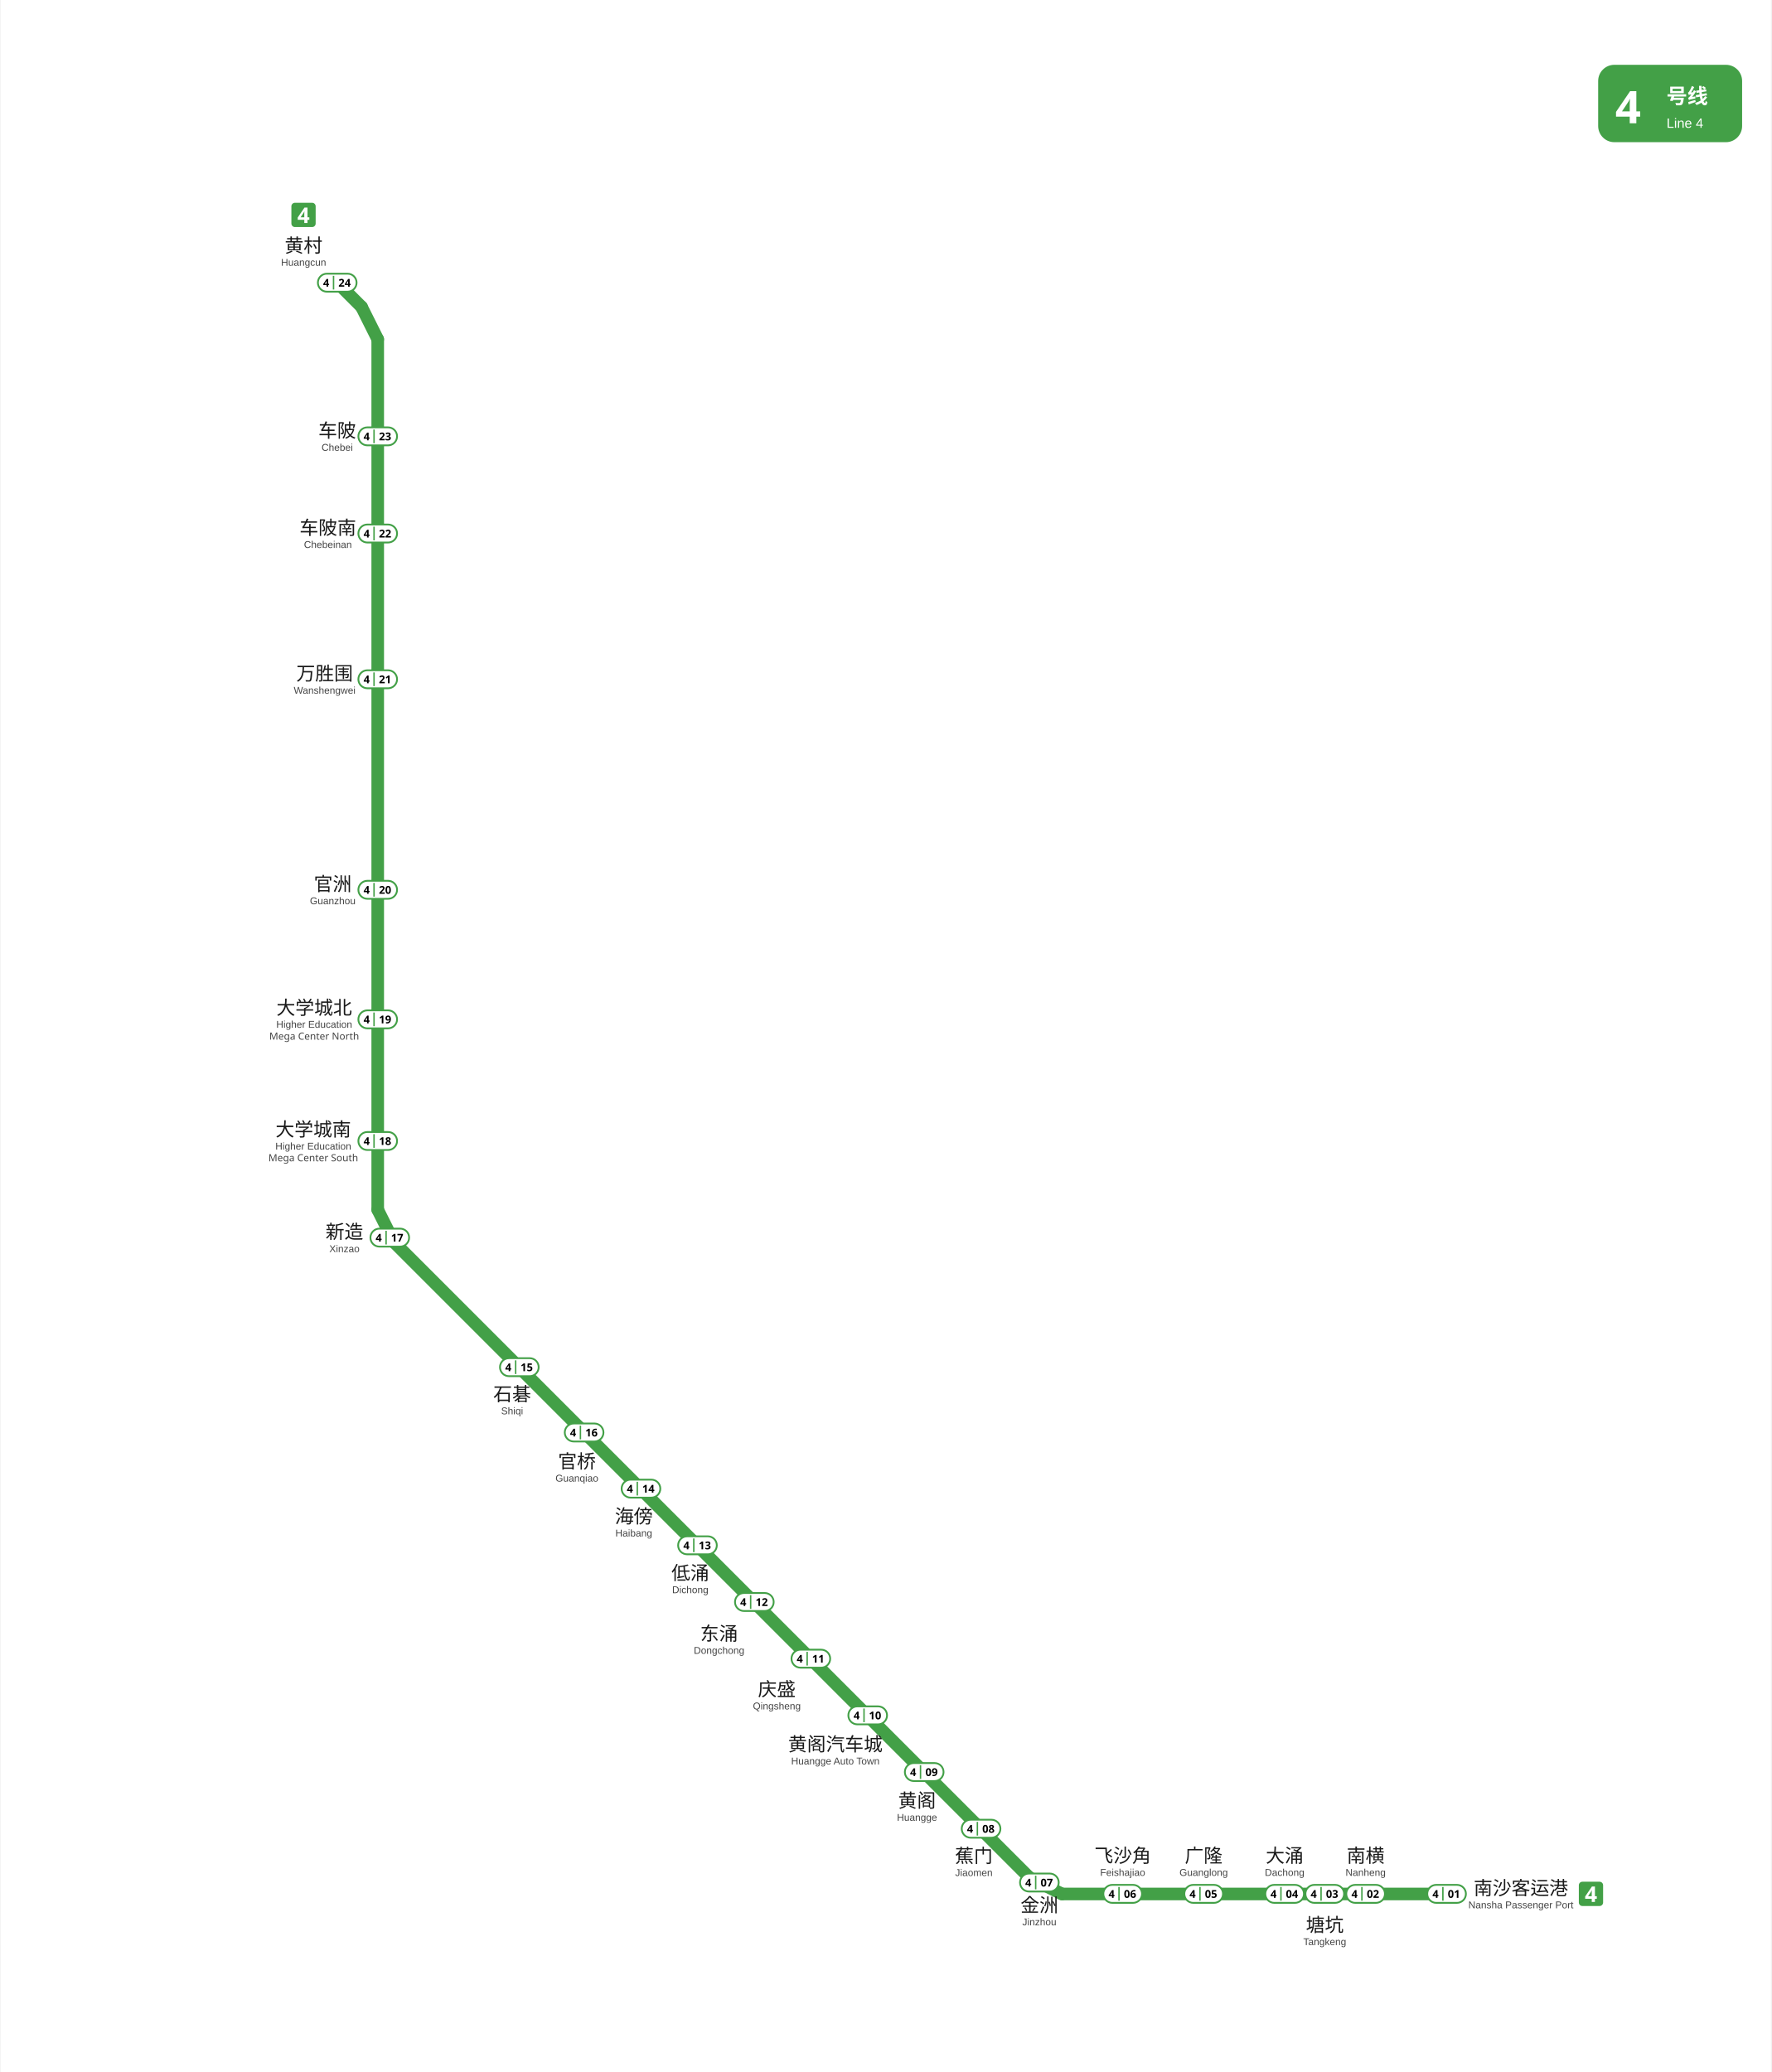
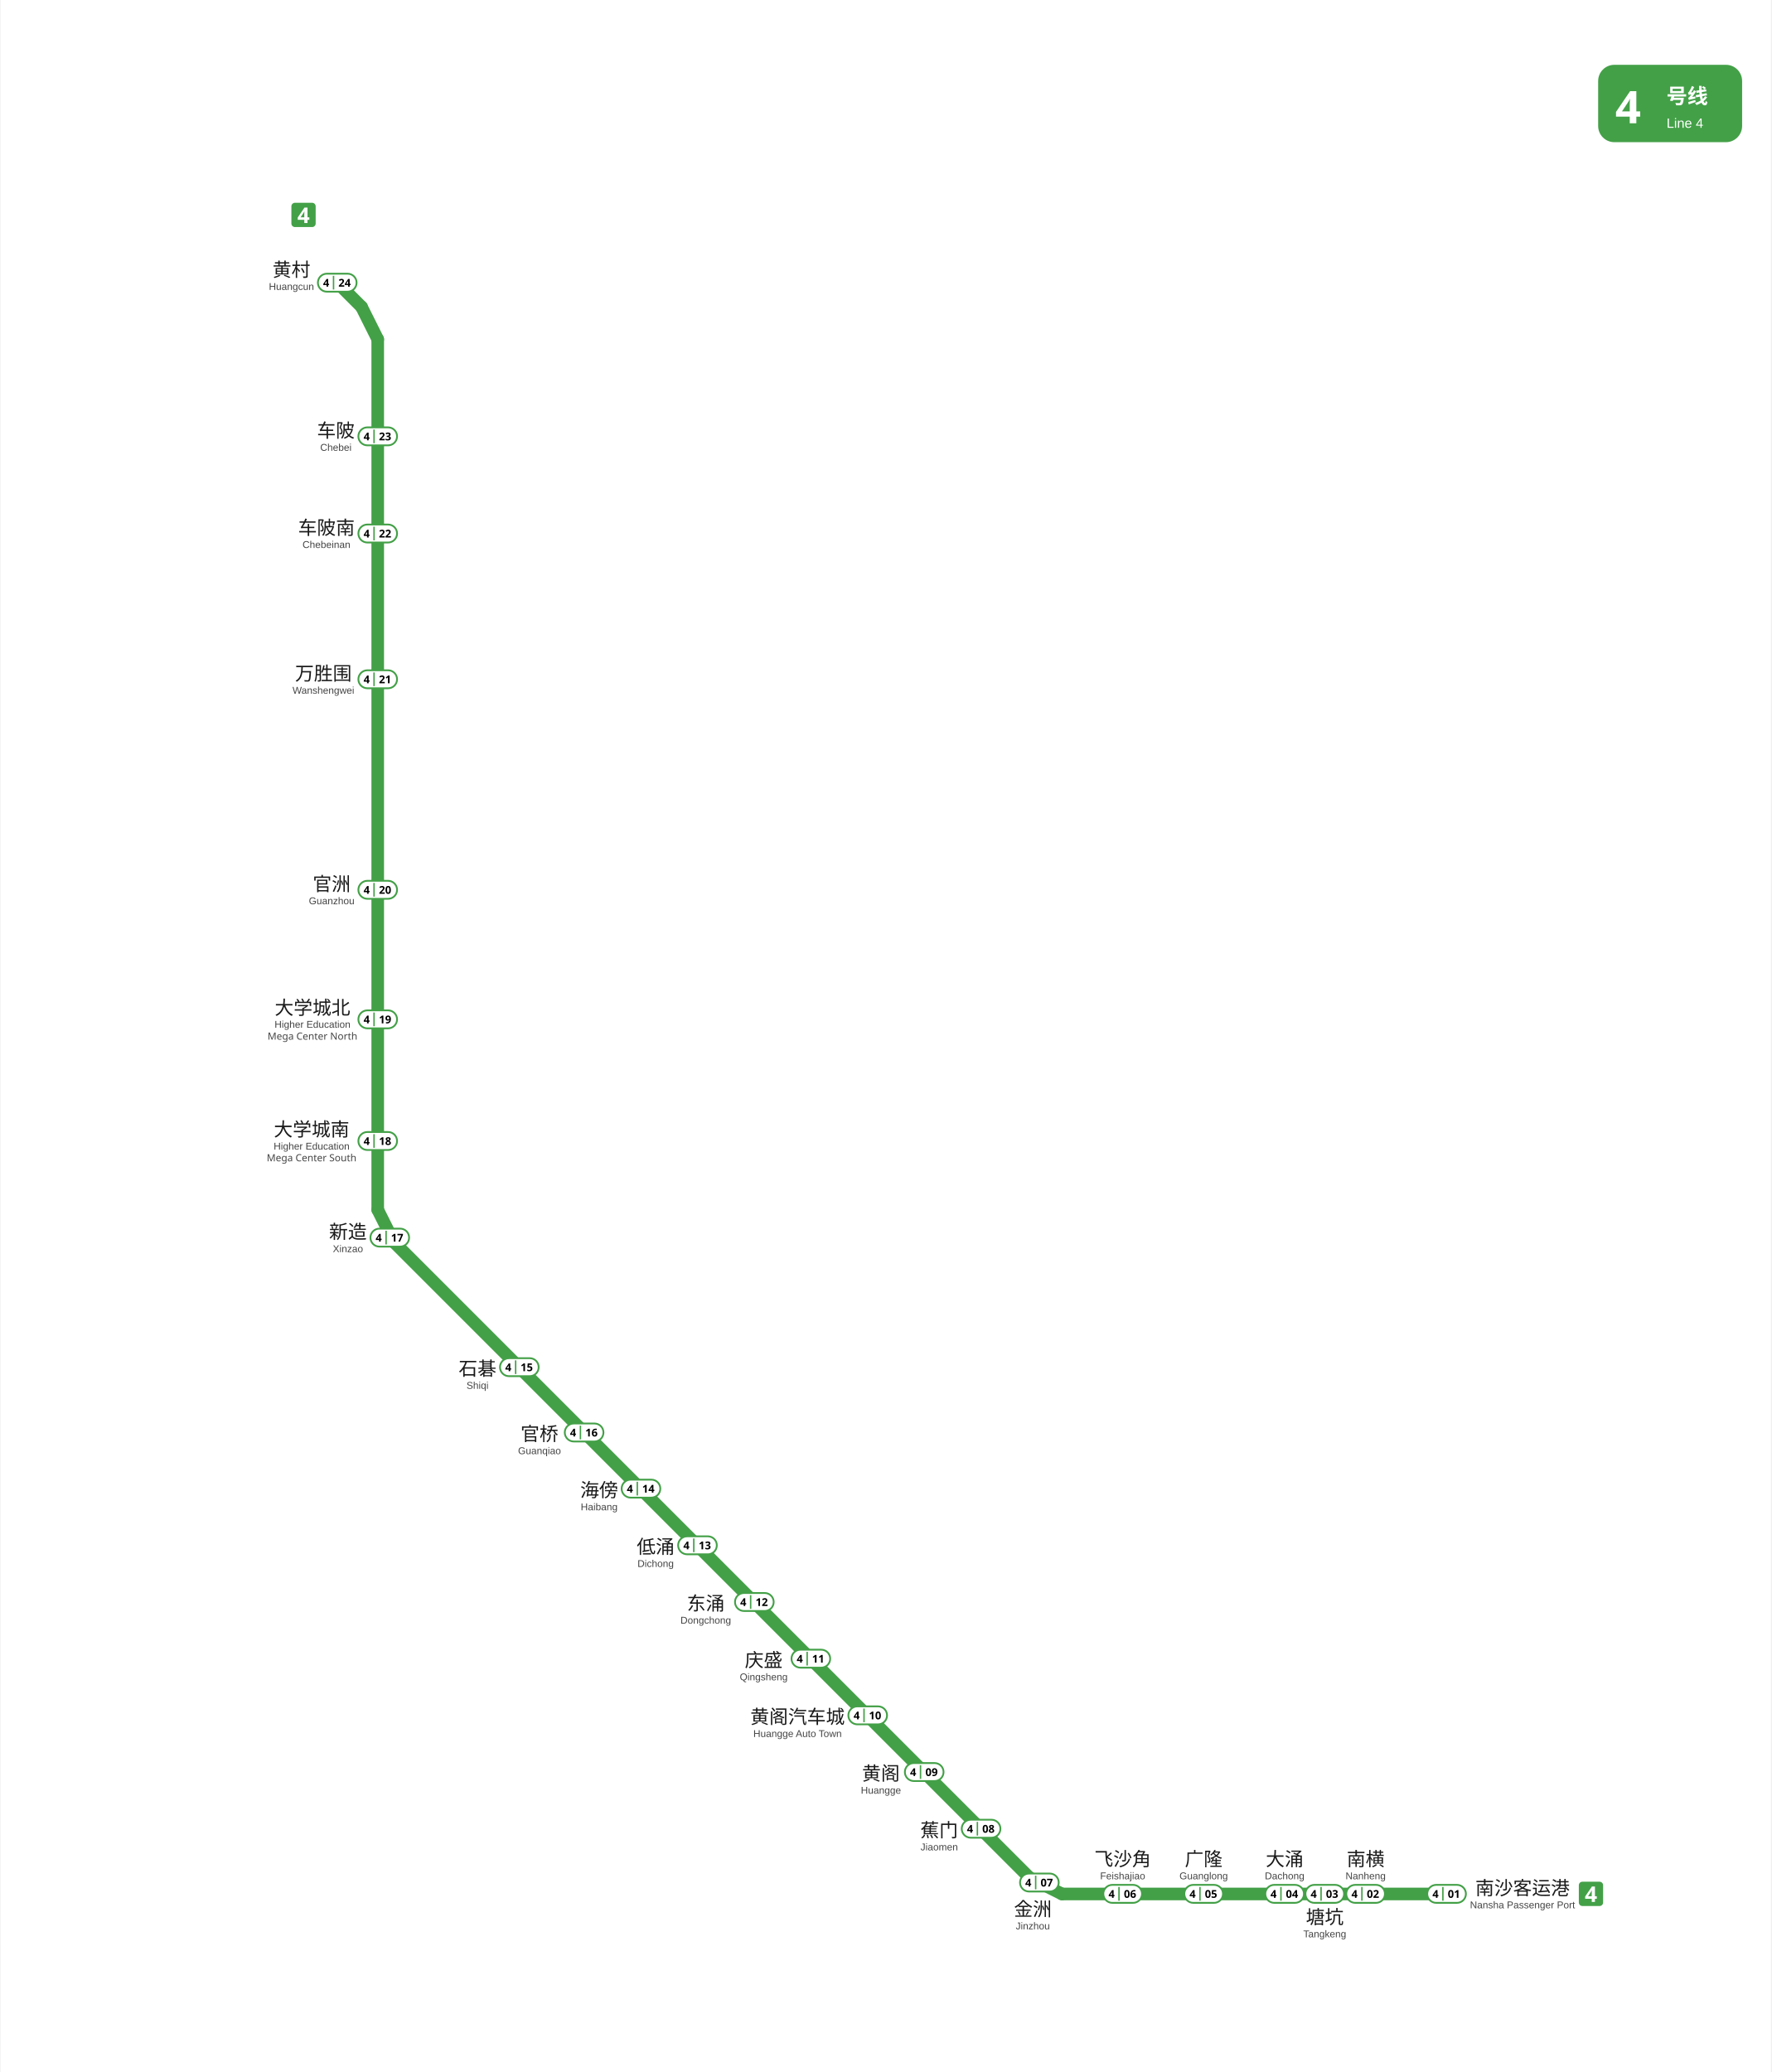
<svg xmlns="http://www.w3.org/2000/svg" viewBox="1774.9 767.7 983.8 1151.5" data-pins="万胜围,东涌,低涌,南横,南沙客运港,塘坑,大学城北,大学城南,大涌,官桥,官洲,广隆,庆盛,新造,海傍,石碁,蕉门,车陂,车陂南,金洲,飞沙角,黄村,黄阁,黄阁汽车城" width="984" height="1151">
  <rect x="1774.917" y="767.717" width="983.828" height="1151.483" fill="#ffffff" />
  <g id="走廊">
    <line x1="1984.50" y1="956.25" x2="1984.50" y2="1440.00" style="fill:none;stroke:#43A047;stroke-width:7;stroke-linecap:round" />
    <line x1="1993.50" y1="1458.00" x2="2346.75" y2="1811.25" style="fill:none;stroke:#43A047;stroke-width:7;stroke-linecap:round" />
    <line x1="2364.75" y1="1820.25" x2="2578.50" y2="1820.25" style="fill:none;stroke:#43A047;stroke-width:7;stroke-linecap:round" />
    <line x1="1962.00" y1="924.75" x2="1975.50" y2="938.25" style="fill:none;stroke:#43A047;stroke-width:7;stroke-linecap:round" />
    <line x1="1984.50" y1="1440.00" x2="1993.50" y2="1458.00" style="fill:none;stroke:#43A047;stroke-width:7;stroke-linecap:round" />
    <line x1="2364.75" y1="1820.25" x2="2346.75" y2="1811.25" style="fill:none;stroke:#43A047;stroke-width:7;stroke-linecap:round" />
    <line x1="1984.50" y1="956.25" x2="1975.50" y2="938.25" style="fill:none;stroke:#43A047;stroke-width:7;stroke-linecap:round" />
  </g>
  <g id="线路徽标">
    <g data-badge="header" transform="translate(2662.74 803.717)" data-ink="#FFFFFF" data-box="2662.7,803.7,2742.7,846.7" data-chip="2662.7,803.7,2742.7,846.7">
      <rect x="0" y="0" width="80.0" height="43.0" rx="9.0" fill="#43A047" />
      <text x="9.5" y="32.5" font-family="'Microsoft YaHei', sans-serif" font-size="25" font-weight="bold" fill="#FFFFFF">4</text>
      <text x="38.0" y="21.5" font-family="'Microsoft YaHei', sans-serif" font-size="11.5" font-weight="600" fill="#FFFFFF">号线</text>
      <text x="38.0" y="35.0" font-family="Arial, sans-serif" font-size="7.5" fill="#FFFFFF">Line 4</text>
    </g>
    <g data-badge="chip" transform="translate(1936.52 880.394)" data-box="1936.5,880.4,1950.0,893.9">
      <path d="M11.54 13.49h-9.59c-1.07 0 -1.95 -0.88 -1.95 -1.95v-9.59c0 -1.07 0.88 -1.95 1.95 -1.95h9.59c1.07 0 1.95 0.88 1.95 1.95v9.59C13.49 12.61 12.61 13.49 11.54 13.49z" fill="#43A047" />
      <path d="M9.97 9.46h-1.03v1.78h-1.76v-1.78h-3.66v-1.26l3.76 -5.53h1.67v5.39h1.03V9.46zM7.17 8.06v-1.45c0 -0.18 0 -0.41 0.01 -0.67c0.01 -0.26 0.02 -0.51 0.03 -0.74c0.01 -0.23 0.02 -0.38 0.03 -0.45h-0.05c-0.07 0.16 -0.15 0.32 -0.23 0.47c-0.08 0.15 -0.18 0.31 -0.28 0.47l-1.57 2.38H7.17z" fill="#FFFFFF" />
    </g>
    <g data-badge="chip" transform="translate(2652 1813.46)" data-box="2652.0,1813.5,2665.5,1826.9">
      <path d="M11.54 13.49h-9.59c-1.07 0 -1.95 -0.88 -1.95 -1.95v-9.59c0 -1.07 0.88 -1.95 1.95 -1.95h9.59c1.07 0 1.95 0.88 1.95 1.95v9.59C13.49 12.61 12.61 13.49 11.54 13.49z" fill="#43A047" />
      <path d="M9.97 9.46h-1.03v1.78h-1.76v-1.78h-3.66v-1.26l3.76 -5.53h1.67v5.39h1.03V9.46zM7.17 8.06v-1.45c0 -0.18 0 -0.41 0.01 -0.67c0.01 -0.26 0.02 -0.51 0.03 -0.74c0.01 -0.23 0.02 -0.38 0.03 -0.45h-0.05c-0.07 0.16 -0.15 0.32 -0.23 0.47c-0.08 0.15 -0.18 0.31 -0.28 0.47l-1.57 2.38H7.17z" fill="#FFFFFF" />
    </g>
  </g>
  <g id="站名标注" font-family="'Microsoft YaHei', 'PingFang SC', sans-serif">
-     <text x="1943.30" y="907.90" text-anchor="middle" font-size="10.5" font-weight="500" fill="#1a1a1a">黄村</text>
-     <text x="1943.30" y="915.40" text-anchor="middle" font-size="5.5" font-family="Arial, sans-serif" fill="#444444">Huangcun</text>
-     <text x="1962.00" y="1010.73" text-anchor="middle" font-size="10.5" font-weight="500" fill="#1a1a1a">车陂</text>
-     <text x="1962.00" y="1018.23" text-anchor="middle" font-size="5.5" font-family="Arial, sans-serif" fill="#444444">Chebei</text>
-     <text x="1956.80" y="1064.73" text-anchor="middle" font-size="10.5" font-weight="500" fill="#1a1a1a">车陂南</text>
-     <text x="1956.80" y="1072.23" text-anchor="middle" font-size="5.5" font-family="Arial, sans-serif" fill="#444444">Chebeinan</text>
-     <text x="1955.00" y="1145.73" text-anchor="middle" font-size="10.5" font-weight="500" fill="#1a1a1a">万胜围</text>
-     <text x="1955.00" y="1153.23" text-anchor="middle" font-size="5.5" font-family="Arial, sans-serif" fill="#444444">Wanshengwei</text>
-     <text x="1959.50" y="1262.73" text-anchor="middle" font-size="10.5" font-weight="500" fill="#1a1a1a">官洲</text>
-     <text x="1959.50" y="1270.23" text-anchor="middle" font-size="5.5" font-family="Arial, sans-serif" fill="#444444">Guanzhou</text>
-     <text x="1949.20" y="1331.48" text-anchor="middle" font-size="10.5" font-weight="500" fill="#1a1a1a">大学城北</text>
-     <text x="1949.20" y="1338.88" text-anchor="middle" font-size="5.5" font-family="Arial, sans-serif" fill="#444444">Higher Education</text>
-     <text x="1949.20" y="1345.48" text-anchor="middle" font-size="5.5" fill="#444444">Mega Center North</text>
-     <text x="1948.70" y="1399.08" text-anchor="middle" font-size="10.5" font-weight="500" fill="#1a1a1a">大学城南</text>
-     <text x="1948.70" y="1406.58" text-anchor="middle" font-size="5.5" font-family="Arial, sans-serif" fill="#444444">Higher Education</text>
-     <text x="1948.70" y="1413.08" text-anchor="middle" font-size="5.5" fill="#444444">Mega Center South</text>
-     <text x="1966.00" y="1455.98" text-anchor="middle" font-size="10.5" font-weight="500" fill="#1a1a1a">新造</text>
-     <text x="1966.00" y="1463.58" text-anchor="middle" font-size="5.5" font-family="Arial, sans-serif" fill="#444444">Xinzao</text>
-     <text x="2059.20" y="1546.20" text-anchor="middle" font-size="10.5" font-weight="500" fill="#1a1a1a">石碁</text>
-     <text x="2059.20" y="1553.70" text-anchor="middle" font-size="5.5" font-family="Arial, sans-serif" fill="#444444">Shiqi</text>
-     <text x="2095.20" y="1583.60" text-anchor="middle" font-size="10.5" font-weight="500" fill="#1a1a1a">官桥</text>
-     <text x="2095.20" y="1591.10" text-anchor="middle" font-size="5.5" font-family="Arial, sans-serif" fill="#444444">Guanqiao</text>
-     <text x="2126.80" y="1614.10" text-anchor="middle" font-size="10.5" font-weight="500" fill="#1a1a1a">海傍</text>
-     <text x="2126.80" y="1621.60" text-anchor="middle" font-size="5.5" font-family="Arial, sans-serif" fill="#444444">Haibang</text>
-     <text x="2158.20" y="1645.60" text-anchor="middle" font-size="10.5" font-weight="500" fill="#1a1a1a">低涌</text>
-     <text x="2158.20" y="1653.10" text-anchor="middle" font-size="5.5" font-family="Arial, sans-serif" fill="#444444">Dichong</text>
-     <text x="2174.20" y="1679.30" text-anchor="middle" font-size="10.5" font-weight="500" fill="#1a1a1a">东涌</text>
-     <text x="2174.20" y="1686.80" text-anchor="middle" font-size="5.5" font-family="Arial, sans-serif" fill="#444444">Dongchong</text>
-     <text x="2206.30" y="1710.20" text-anchor="middle" font-size="10.5" font-weight="500" fill="#1a1a1a">庆盛</text>
-     <text x="2206.30" y="1717.70" text-anchor="middle" font-size="5.5" font-family="Arial, sans-serif" fill="#444444">Qingsheng</text>
-     <text x="2238.82" y="1740.78" text-anchor="middle" font-size="10.5" font-weight="500" fill="#1a1a1a">黄阁汽车城</text>
-     <text x="2238.82" y="1748.28" text-anchor="middle" font-size="5.5" font-family="Arial, sans-serif" fill="#444444">Huangge Auto Town</text>
-     <text x="2284.20" y="1772.10" text-anchor="middle" font-size="10.5" font-weight="500" fill="#1a1a1a">黄阁</text>
-     <text x="2284.20" y="1779.60" text-anchor="middle" font-size="5.5" font-family="Arial, sans-serif" fill="#444444">Huangge</text>
-     <text x="2315.80" y="1802.80" text-anchor="middle" font-size="10.5" font-weight="500" fill="#1a1a1a">蕉门</text>
-     <text x="2315.80" y="1810.30" text-anchor="middle" font-size="5.5" font-family="Arial, sans-serif" fill="#444444">Jiaomen</text>
-     <text x="2398.50" y="1802.70" text-anchor="middle" font-size="10.5" font-weight="500" fill="#1a1a1a">飞沙角</text>
-     <text x="2398.50" y="1810.20" text-anchor="middle" font-size="5.5" font-family="Arial, sans-serif" fill="#444444">Feishajiao</text>
-     <text x="2443.50" y="1802.70" text-anchor="middle" font-size="10.5" font-weight="500" fill="#1a1a1a">广隆</text>
-     <text x="2443.50" y="1810.20" text-anchor="middle" font-size="5.5" font-family="Arial, sans-serif" fill="#444444">Guanglong</text>
-     <text x="2488.50" y="1802.70" text-anchor="middle" font-size="10.5" font-weight="500" fill="#1a1a1a">大涌</text>
-     <text x="2488.50" y="1810.20" text-anchor="middle" font-size="5.5" font-family="Arial, sans-serif" fill="#444444">Dachong</text>
-     <text x="2510.80" y="1841.20" text-anchor="middle" font-size="10.5" font-weight="500" fill="#1a1a1a">塘坑</text>
-     <text x="2510.80" y="1848.70" text-anchor="middle" font-size="5.5" font-family="Arial, sans-serif" fill="#444444">Tangkeng</text>
-     <text x="2533.50" y="1802.70" text-anchor="middle" font-size="10.5" font-weight="500" fill="#1a1a1a">南横</text>
-     <text x="2533.50" y="1810.20" text-anchor="middle" font-size="5.5" font-family="Arial, sans-serif" fill="#444444">Nanheng</text>
-     <text x="2619.80" y="1820.73" text-anchor="middle" font-size="10.5" font-weight="500" fill="#1a1a1a">南沙客运港</text>
-     <text x="2619.80" y="1828.23" text-anchor="middle" font-size="5.5" font-family="Arial, sans-serif" fill="#444444">Nansha Passenger Port</text>
-     <text x="2352.20" y="1830.20" text-anchor="middle" font-size="10.5" font-weight="500" fill="#1a1a1a">金洲</text>
-     <text x="2352.20" y="1837.70" text-anchor="middle" font-size="5.5" font-family="Arial, sans-serif" fill="#444444">Jinzhou</text>
+     <text x="1936.55" y="921.33" text-anchor="middle" font-size="10.5" font-weight="500" fill="#1a1a1a">黄村</text>
+     <text x="1936.55" y="928.83" text-anchor="middle" font-size="5.5" font-family="Arial, sans-serif" fill="#444444">Huangcun</text>
+     <text x="1961.25" y="1010.73" text-anchor="middle" font-size="10.5" font-weight="500" fill="#1a1a1a">车陂</text>
+     <text x="1961.25" y="1018.23" text-anchor="middle" font-size="5.5" font-family="Arial, sans-serif" fill="#444444">Chebei</text>
+     <text x="1956.00" y="1064.73" text-anchor="middle" font-size="10.5" font-weight="500" fill="#1a1a1a">车陂南</text>
+     <text x="1956.00" y="1072.23" text-anchor="middle" font-size="5.5" font-family="Arial, sans-serif" fill="#444444">Chebeinan</text>
+     <text x="1954.30" y="1145.73" text-anchor="middle" font-size="10.5" font-weight="500" fill="#1a1a1a">万胜围</text>
+     <text x="1954.30" y="1153.23" text-anchor="middle" font-size="5.5" font-family="Arial, sans-serif" fill="#444444">Wanshengwei</text>
+     <text x="1958.90" y="1262.73" text-anchor="middle" font-size="10.5" font-weight="500" fill="#1a1a1a">官洲</text>
+     <text x="1958.90" y="1270.23" text-anchor="middle" font-size="5.5" font-family="Arial, sans-serif" fill="#444444">Guanzhou</text>
+     <text x="1948.25" y="1331.48" text-anchor="middle" font-size="10.5" font-weight="500" fill="#1a1a1a">大学城北</text>
+     <text x="1948.25" y="1338.88" text-anchor="middle" font-size="5.5" font-family="Arial, sans-serif" fill="#444444">Higher Education</text>
+     <text x="1948.25" y="1345.48" text-anchor="middle" font-size="5.5" fill="#444444">Mega Center North</text>
+     <text x="1947.75" y="1399.08" text-anchor="middle" font-size="10.5" font-weight="500" fill="#1a1a1a">大学城南</text>
+     <text x="1947.75" y="1406.58" text-anchor="middle" font-size="5.5" font-family="Arial, sans-serif" fill="#444444">Higher Education</text>
+     <text x="1947.75" y="1413.08" text-anchor="middle" font-size="5.5" fill="#444444">Mega Center South</text>
+     <text x="1967.95" y="1455.98" text-anchor="middle" font-size="10.5" font-weight="500" fill="#1a1a1a">新造</text>
+     <text x="1967.95" y="1463.58" text-anchor="middle" font-size="5.5" font-family="Arial, sans-serif" fill="#444444">Xinzao</text>
+     <text x="2039.95" y="1532.03" text-anchor="middle" font-size="10.5" font-weight="500" fill="#1a1a1a">石碁</text>
+     <text x="2039.95" y="1539.53" text-anchor="middle" font-size="5.5" font-family="Arial, sans-serif" fill="#444444">Shiqi</text>
+     <text x="2074.40" y="1568.33" text-anchor="middle" font-size="10.5" font-weight="500" fill="#1a1a1a">官桥</text>
+     <text x="2074.40" y="1575.83" text-anchor="middle" font-size="5.5" font-family="Arial, sans-serif" fill="#444444">Guanqiao</text>
+     <text x="2107.55" y="1599.53" text-anchor="middle" font-size="10.5" font-weight="500" fill="#1a1a1a">海傍</text>
+     <text x="2107.55" y="1607.03" text-anchor="middle" font-size="5.5" font-family="Arial, sans-serif" fill="#444444">Haibang</text>
+     <text x="2138.95" y="1631.03" text-anchor="middle" font-size="10.5" font-weight="500" fill="#1a1a1a">低涌</text>
+     <text x="2138.95" y="1638.53" text-anchor="middle" font-size="5.5" font-family="Arial, sans-serif" fill="#444444">Dichong</text>
+     <text x="2166.80" y="1662.53" text-anchor="middle" font-size="10.5" font-weight="500" fill="#1a1a1a">东涌</text>
+     <text x="2166.80" y="1670.03" text-anchor="middle" font-size="5.5" font-family="Arial, sans-serif" fill="#444444">Dongchong</text>
+     <text x="2199.00" y="1694.03" text-anchor="middle" font-size="10.5" font-weight="500" fill="#1a1a1a">庆盛</text>
+     <text x="2199.00" y="1701.53" text-anchor="middle" font-size="5.5" font-family="Arial, sans-serif" fill="#444444">Qingsheng</text>
+     <text x="2217.80" y="1725.53" text-anchor="middle" font-size="10.5" font-weight="500" fill="#1a1a1a">黄阁汽车城</text>
+     <text x="2217.80" y="1733.03" text-anchor="middle" font-size="5.5" font-family="Arial, sans-serif" fill="#444444">Huangge Auto Town</text>
+     <text x="2264.15" y="1757.03" text-anchor="middle" font-size="10.5" font-weight="500" fill="#1a1a1a">黄阁</text>
+     <text x="2264.15" y="1764.53" text-anchor="middle" font-size="5.5" font-family="Arial, sans-serif" fill="#444444">Huangge</text>
+     <text x="2296.55" y="1788.53" text-anchor="middle" font-size="10.5" font-weight="500" fill="#1a1a1a">蕉门</text>
+     <text x="2296.55" y="1796.03" text-anchor="middle" font-size="5.5" font-family="Arial, sans-serif" fill="#444444">Jiaomen</text>
+     <text x="2398.50" y="1804.60" text-anchor="middle" font-size="10.5" font-weight="500" fill="#1a1a1a">飞沙角</text>
+     <text x="2398.50" y="1812.10" text-anchor="middle" font-size="5.5" font-family="Arial, sans-serif" fill="#444444">Feishajiao</text>
+     <text x="2443.50" y="1804.60" text-anchor="middle" font-size="10.5" font-weight="500" fill="#1a1a1a">广隆</text>
+     <text x="2443.50" y="1812.10" text-anchor="middle" font-size="5.5" font-family="Arial, sans-serif" fill="#444444">Guanglong</text>
+     <text x="2488.50" y="1804.60" text-anchor="middle" font-size="10.5" font-weight="500" fill="#1a1a1a">大涌</text>
+     <text x="2488.50" y="1812.10" text-anchor="middle" font-size="5.5" font-family="Arial, sans-serif" fill="#444444">Dachong</text>
+     <text x="2510.80" y="1836.86" text-anchor="middle" font-size="10.5" font-weight="500" fill="#1a1a1a">塘坑</text>
+     <text x="2510.80" y="1844.36" text-anchor="middle" font-size="5.5" font-family="Arial, sans-serif" fill="#444444">Tangkeng</text>
+     <text x="2533.50" y="1804.60" text-anchor="middle" font-size="10.5" font-weight="500" fill="#1a1a1a">南横</text>
+     <text x="2533.50" y="1812.10" text-anchor="middle" font-size="5.5" font-family="Arial, sans-serif" fill="#444444">Nanheng</text>
+     <text x="2620.70" y="1820.73" text-anchor="middle" font-size="10.5" font-weight="500" fill="#1a1a1a">南沙客运港</text>
+     <text x="2620.70" y="1828.23" text-anchor="middle" font-size="5.5" font-family="Arial, sans-serif" fill="#444444">Nansha Passenger Port</text>
+     <text x="2348.56" y="1832.42" text-anchor="middle" font-size="10.5" font-weight="500" fill="#1a1a1a">金洲</text>
+     <text x="2348.56" y="1839.92" text-anchor="middle" font-size="5.5" font-family="Arial, sans-serif" fill="#444444">Jinzhou</text>
  </g>
  <g id="编号牌" font-family="'Microsoft YaHei', 'PingFang SC', sans-serif">
    <rect x="1951.25" y="919.80" width="21.50" height="10.00" rx="5.00" fill="#FFFFFF" stroke="#43A047" stroke-width="1.0" />
    <line x1="1959.95" y1="921.00" x2="1959.95" y2="928.60" stroke="#43A047" stroke-width="0.8" />
    <text x="1955.85" y="924.68" text-anchor="middle" dominant-baseline="central" font-size="6.0" font-weight="700" fill="#000000">4</text>
    <text x="1966.10" y="924.68" text-anchor="middle" dominant-baseline="central" font-size="6.0" font-weight="700" fill="#000000">24</text>
    <rect x="1973.75" y="1005.20" width="21.50" height="10.00" rx="5.00" fill="#FFFFFF" stroke="#43A047" stroke-width="1.0" />
    <line x1="1982.45" y1="1006.40" x2="1982.45" y2="1014.00" stroke="#43A047" stroke-width="0.8" />
    <text x="1978.35" y="1010.08" text-anchor="middle" dominant-baseline="central" font-size="6.0" font-weight="700" fill="#000000">4</text>
    <text x="1988.60" y="1010.08" text-anchor="middle" dominant-baseline="central" font-size="6.0" font-weight="700" fill="#000000">23</text>
    <rect x="1973.75" y="1059.20" width="21.50" height="10.00" rx="5.00" fill="#FFFFFF" stroke="#43A047" stroke-width="1.0" />
    <line x1="1982.45" y1="1060.40" x2="1982.45" y2="1068.00" stroke="#43A047" stroke-width="0.8" />
    <text x="1978.35" y="1064.08" text-anchor="middle" dominant-baseline="central" font-size="6.0" font-weight="700" fill="#000000">4</text>
    <text x="1988.60" y="1064.08" text-anchor="middle" dominant-baseline="central" font-size="6.0" font-weight="700" fill="#000000">22</text>
    <rect x="1973.75" y="1140.20" width="21.50" height="10.00" rx="5.00" fill="#FFFFFF" stroke="#43A047" stroke-width="1.0" />
    <line x1="1982.45" y1="1141.40" x2="1982.45" y2="1149.00" stroke="#43A047" stroke-width="0.8" />
    <text x="1978.35" y="1145.08" text-anchor="middle" dominant-baseline="central" font-size="6.0" font-weight="700" fill="#000000">4</text>
    <text x="1988.60" y="1145.08" text-anchor="middle" dominant-baseline="central" font-size="6.0" font-weight="700" fill="#000000">21</text>
    <rect x="1973.75" y="1257.20" width="21.50" height="10.00" rx="5.00" fill="#FFFFFF" stroke="#43A047" stroke-width="1.0" />
    <line x1="1982.45" y1="1258.40" x2="1982.45" y2="1266.00" stroke="#43A047" stroke-width="0.8" />
    <text x="1978.35" y="1262.08" text-anchor="middle" dominant-baseline="central" font-size="6.0" font-weight="700" fill="#000000">4</text>
    <text x="1988.60" y="1262.08" text-anchor="middle" dominant-baseline="central" font-size="6.0" font-weight="700" fill="#000000">20</text>
    <rect x="1973.75" y="1329.20" width="21.50" height="10.00" rx="5.00" fill="#FFFFFF" stroke="#43A047" stroke-width="1.0" />
    <line x1="1982.45" y1="1330.40" x2="1982.45" y2="1338.00" stroke="#43A047" stroke-width="0.8" />
    <text x="1978.35" y="1334.08" text-anchor="middle" dominant-baseline="central" font-size="6.0" font-weight="700" fill="#000000">4</text>
    <text x="1988.60" y="1334.08" text-anchor="middle" dominant-baseline="central" font-size="6.0" font-weight="700" fill="#000000">19</text>
    <rect x="1973.75" y="1396.80" width="21.50" height="10.00" rx="5.00" fill="#FFFFFF" stroke="#43A047" stroke-width="1.0" />
    <line x1="1982.45" y1="1398.00" x2="1982.45" y2="1405.60" stroke="#43A047" stroke-width="0.8" />
    <text x="1978.35" y="1401.68" text-anchor="middle" dominant-baseline="central" font-size="6.0" font-weight="700" fill="#000000">4</text>
    <text x="1988.60" y="1401.68" text-anchor="middle" dominant-baseline="central" font-size="6.0" font-weight="700" fill="#000000">18</text>
    <rect x="1980.45" y="1450.50" width="21.50" height="10.00" rx="5.00" fill="#FFFFFF" stroke="#43A047" stroke-width="1.0" />
    <line x1="1989.15" y1="1451.70" x2="1989.15" y2="1459.30" stroke="#43A047" stroke-width="0.8" />
    <text x="1985.05" y="1455.38" text-anchor="middle" dominant-baseline="central" font-size="6.0" font-weight="700" fill="#000000">4</text>
    <text x="1995.30" y="1455.38" text-anchor="middle" dominant-baseline="central" font-size="6.0" font-weight="700" fill="#000000">17</text>
    <rect x="2052.45" y="1522.50" width="21.50" height="10.00" rx="5.00" fill="#FFFFFF" stroke="#43A047" stroke-width="1.0" />
    <line x1="2061.15" y1="1523.70" x2="2061.15" y2="1531.30" stroke="#43A047" stroke-width="0.8" />
    <text x="2057.05" y="1527.38" text-anchor="middle" dominant-baseline="central" font-size="6.0" font-weight="700" fill="#000000">4</text>
    <text x="2067.30" y="1527.38" text-anchor="middle" dominant-baseline="central" font-size="6.0" font-weight="700" fill="#000000">15</text>
    <rect x="2088.45" y="1558.80" width="21.50" height="10.00" rx="5.00" fill="#FFFFFF" stroke="#43A047" stroke-width="1.0" />
    <line x1="2097.15" y1="1560.00" x2="2097.15" y2="1567.60" stroke="#43A047" stroke-width="0.8" />
    <text x="2093.05" y="1563.68" text-anchor="middle" dominant-baseline="central" font-size="6.0" font-weight="700" fill="#000000">4</text>
    <text x="2103.30" y="1563.68" text-anchor="middle" dominant-baseline="central" font-size="6.0" font-weight="700" fill="#000000">16</text>
    <rect x="2120.05" y="1590.00" width="21.50" height="10.00" rx="5.00" fill="#FFFFFF" stroke="#43A047" stroke-width="1.0" />
    <line x1="2128.75" y1="1591.20" x2="2128.75" y2="1598.80" stroke="#43A047" stroke-width="0.8" />
    <text x="2124.65" y="1594.88" text-anchor="middle" dominant-baseline="central" font-size="6.0" font-weight="700" fill="#000000">4</text>
    <text x="2134.90" y="1594.88" text-anchor="middle" dominant-baseline="central" font-size="6.0" font-weight="700" fill="#000000">14</text>
    <rect x="2151.45" y="1621.50" width="21.50" height="10.00" rx="5.00" fill="#FFFFFF" stroke="#43A047" stroke-width="1.0" />
    <line x1="2160.15" y1="1622.70" x2="2160.15" y2="1630.30" stroke="#43A047" stroke-width="0.8" />
    <text x="2156.05" y="1626.38" text-anchor="middle" dominant-baseline="central" font-size="6.0" font-weight="700" fill="#000000">4</text>
    <text x="2166.30" y="1626.38" text-anchor="middle" dominant-baseline="central" font-size="6.0" font-weight="700" fill="#000000">13</text>
    <rect x="2183.05" y="1653.00" width="21.50" height="10.00" rx="5.00" fill="#FFFFFF" stroke="#43A047" stroke-width="1.0" />
    <line x1="2191.75" y1="1654.20" x2="2191.75" y2="1661.80" stroke="#43A047" stroke-width="0.8" />
    <text x="2187.65" y="1657.88" text-anchor="middle" dominant-baseline="central" font-size="6.0" font-weight="700" fill="#000000">4</text>
    <text x="2197.90" y="1657.88" text-anchor="middle" dominant-baseline="central" font-size="6.0" font-weight="700" fill="#000000">12</text>
    <rect x="2214.45" y="1684.50" width="21.50" height="10.00" rx="5.00" fill="#FFFFFF" stroke="#43A047" stroke-width="1.0" />
    <line x1="2223.15" y1="1685.70" x2="2223.15" y2="1693.30" stroke="#43A047" stroke-width="0.8" />
    <text x="2219.05" y="1689.38" text-anchor="middle" dominant-baseline="central" font-size="6.0" font-weight="700" fill="#000000">4</text>
    <text x="2229.30" y="1689.38" text-anchor="middle" dominant-baseline="central" font-size="6.0" font-weight="700" fill="#000000">11</text>
    <rect x="2246.05" y="1716.00" width="21.50" height="10.00" rx="5.00" fill="#FFFFFF" stroke="#43A047" stroke-width="1.0" />
    <line x1="2254.75" y1="1717.20" x2="2254.75" y2="1724.80" stroke="#43A047" stroke-width="0.8" />
    <text x="2250.65" y="1720.88" text-anchor="middle" dominant-baseline="central" font-size="6.0" font-weight="700" fill="#000000">4</text>
    <text x="2260.90" y="1720.88" text-anchor="middle" dominant-baseline="central" font-size="6.0" font-weight="700" fill="#000000">10</text>
    <rect x="2277.45" y="1747.50" width="21.50" height="10.00" rx="5.00" fill="#FFFFFF" stroke="#43A047" stroke-width="1.0" />
    <line x1="2286.15" y1="1748.70" x2="2286.15" y2="1756.30" stroke="#43A047" stroke-width="0.8" />
    <text x="2282.05" y="1752.38" text-anchor="middle" dominant-baseline="central" font-size="6.0" font-weight="700" fill="#000000">4</text>
    <text x="2292.30" y="1752.38" text-anchor="middle" dominant-baseline="central" font-size="6.0" font-weight="700" fill="#000000">09</text>
    <rect x="2309.05" y="1779.00" width="21.50" height="10.00" rx="5.00" fill="#FFFFFF" stroke="#43A047" stroke-width="1.0" />
    <line x1="2317.75" y1="1780.20" x2="2317.75" y2="1787.80" stroke="#43A047" stroke-width="0.8" />
    <text x="2313.65" y="1783.88" text-anchor="middle" dominant-baseline="central" font-size="6.0" font-weight="700" fill="#000000">4</text>
    <text x="2323.90" y="1783.88" text-anchor="middle" dominant-baseline="central" font-size="6.0" font-weight="700" fill="#000000">08</text>
    <rect x="2341.45" y="1808.90" width="21.50" height="10.00" rx="5.00" fill="#FFFFFF" stroke="#43A047" stroke-width="1.0" />
    <line x1="2350.15" y1="1810.10" x2="2350.15" y2="1817.70" stroke="#43A047" stroke-width="0.8" />
    <text x="2346.05" y="1813.78" text-anchor="middle" dominant-baseline="central" font-size="6.0" font-weight="700" fill="#000000">4</text>
    <text x="2356.30" y="1813.78" text-anchor="middle" dominant-baseline="central" font-size="6.0" font-weight="700" fill="#000000">07</text>
    <rect x="2387.75" y="1815.20" width="21.50" height="10.00" rx="5.00" fill="#FFFFFF" stroke="#43A047" stroke-width="1.0" />
    <line x1="2396.45" y1="1816.40" x2="2396.45" y2="1824.00" stroke="#43A047" stroke-width="0.8" />
    <text x="2392.35" y="1820.08" text-anchor="middle" dominant-baseline="central" font-size="6.0" font-weight="700" fill="#000000">4</text>
    <text x="2402.60" y="1820.08" text-anchor="middle" dominant-baseline="central" font-size="6.0" font-weight="700" fill="#000000">06</text>
    <rect x="2432.75" y="1815.20" width="21.50" height="10.00" rx="5.00" fill="#FFFFFF" stroke="#43A047" stroke-width="1.0" />
    <line x1="2441.45" y1="1816.40" x2="2441.45" y2="1824.00" stroke="#43A047" stroke-width="0.8" />
    <text x="2437.35" y="1820.08" text-anchor="middle" dominant-baseline="central" font-size="6.0" font-weight="700" fill="#000000">4</text>
    <text x="2447.60" y="1820.08" text-anchor="middle" dominant-baseline="central" font-size="6.0" font-weight="700" fill="#000000">05</text>
    <rect x="2477.75" y="1815.20" width="21.50" height="10.00" rx="5.00" fill="#FFFFFF" stroke="#43A047" stroke-width="1.0" />
    <line x1="2486.45" y1="1816.40" x2="2486.45" y2="1824.00" stroke="#43A047" stroke-width="0.8" />
    <text x="2482.35" y="1820.08" text-anchor="middle" dominant-baseline="central" font-size="6.0" font-weight="700" fill="#000000">4</text>
    <text x="2492.60" y="1820.08" text-anchor="middle" dominant-baseline="central" font-size="6.0" font-weight="700" fill="#000000">04</text>
    <rect x="2500.05" y="1815.20" width="21.50" height="10.00" rx="5.00" fill="#FFFFFF" stroke="#43A047" stroke-width="1.0" />
    <line x1="2508.75" y1="1816.40" x2="2508.75" y2="1824.00" stroke="#43A047" stroke-width="0.8" />
    <text x="2504.65" y="1820.08" text-anchor="middle" dominant-baseline="central" font-size="6.0" font-weight="700" fill="#000000">4</text>
    <text x="2514.90" y="1820.08" text-anchor="middle" dominant-baseline="central" font-size="6.0" font-weight="700" fill="#000000">03</text>
    <rect x="2522.75" y="1815.20" width="21.50" height="10.00" rx="5.00" fill="#FFFFFF" stroke="#43A047" stroke-width="1.0" />
    <line x1="2531.45" y1="1816.40" x2="2531.45" y2="1824.00" stroke="#43A047" stroke-width="0.8" />
    <text x="2527.35" y="1820.08" text-anchor="middle" dominant-baseline="central" font-size="6.0" font-weight="700" fill="#000000">4</text>
    <text x="2537.60" y="1820.08" text-anchor="middle" dominant-baseline="central" font-size="6.0" font-weight="700" fill="#000000">02</text>
    <rect x="2567.75" y="1815.20" width="21.50" height="10.00" rx="5.00" fill="#FFFFFF" stroke="#43A047" stroke-width="1.0" />
    <line x1="2576.45" y1="1816.40" x2="2576.45" y2="1824.00" stroke="#43A047" stroke-width="0.8" />
    <text x="2572.35" y="1820.08" text-anchor="middle" dominant-baseline="central" font-size="6.0" font-weight="700" fill="#000000">4</text>
    <text x="2582.60" y="1820.08" text-anchor="middle" dominant-baseline="central" font-size="6.0" font-weight="700" fill="#000000">01</text>
  </g>
</svg>
